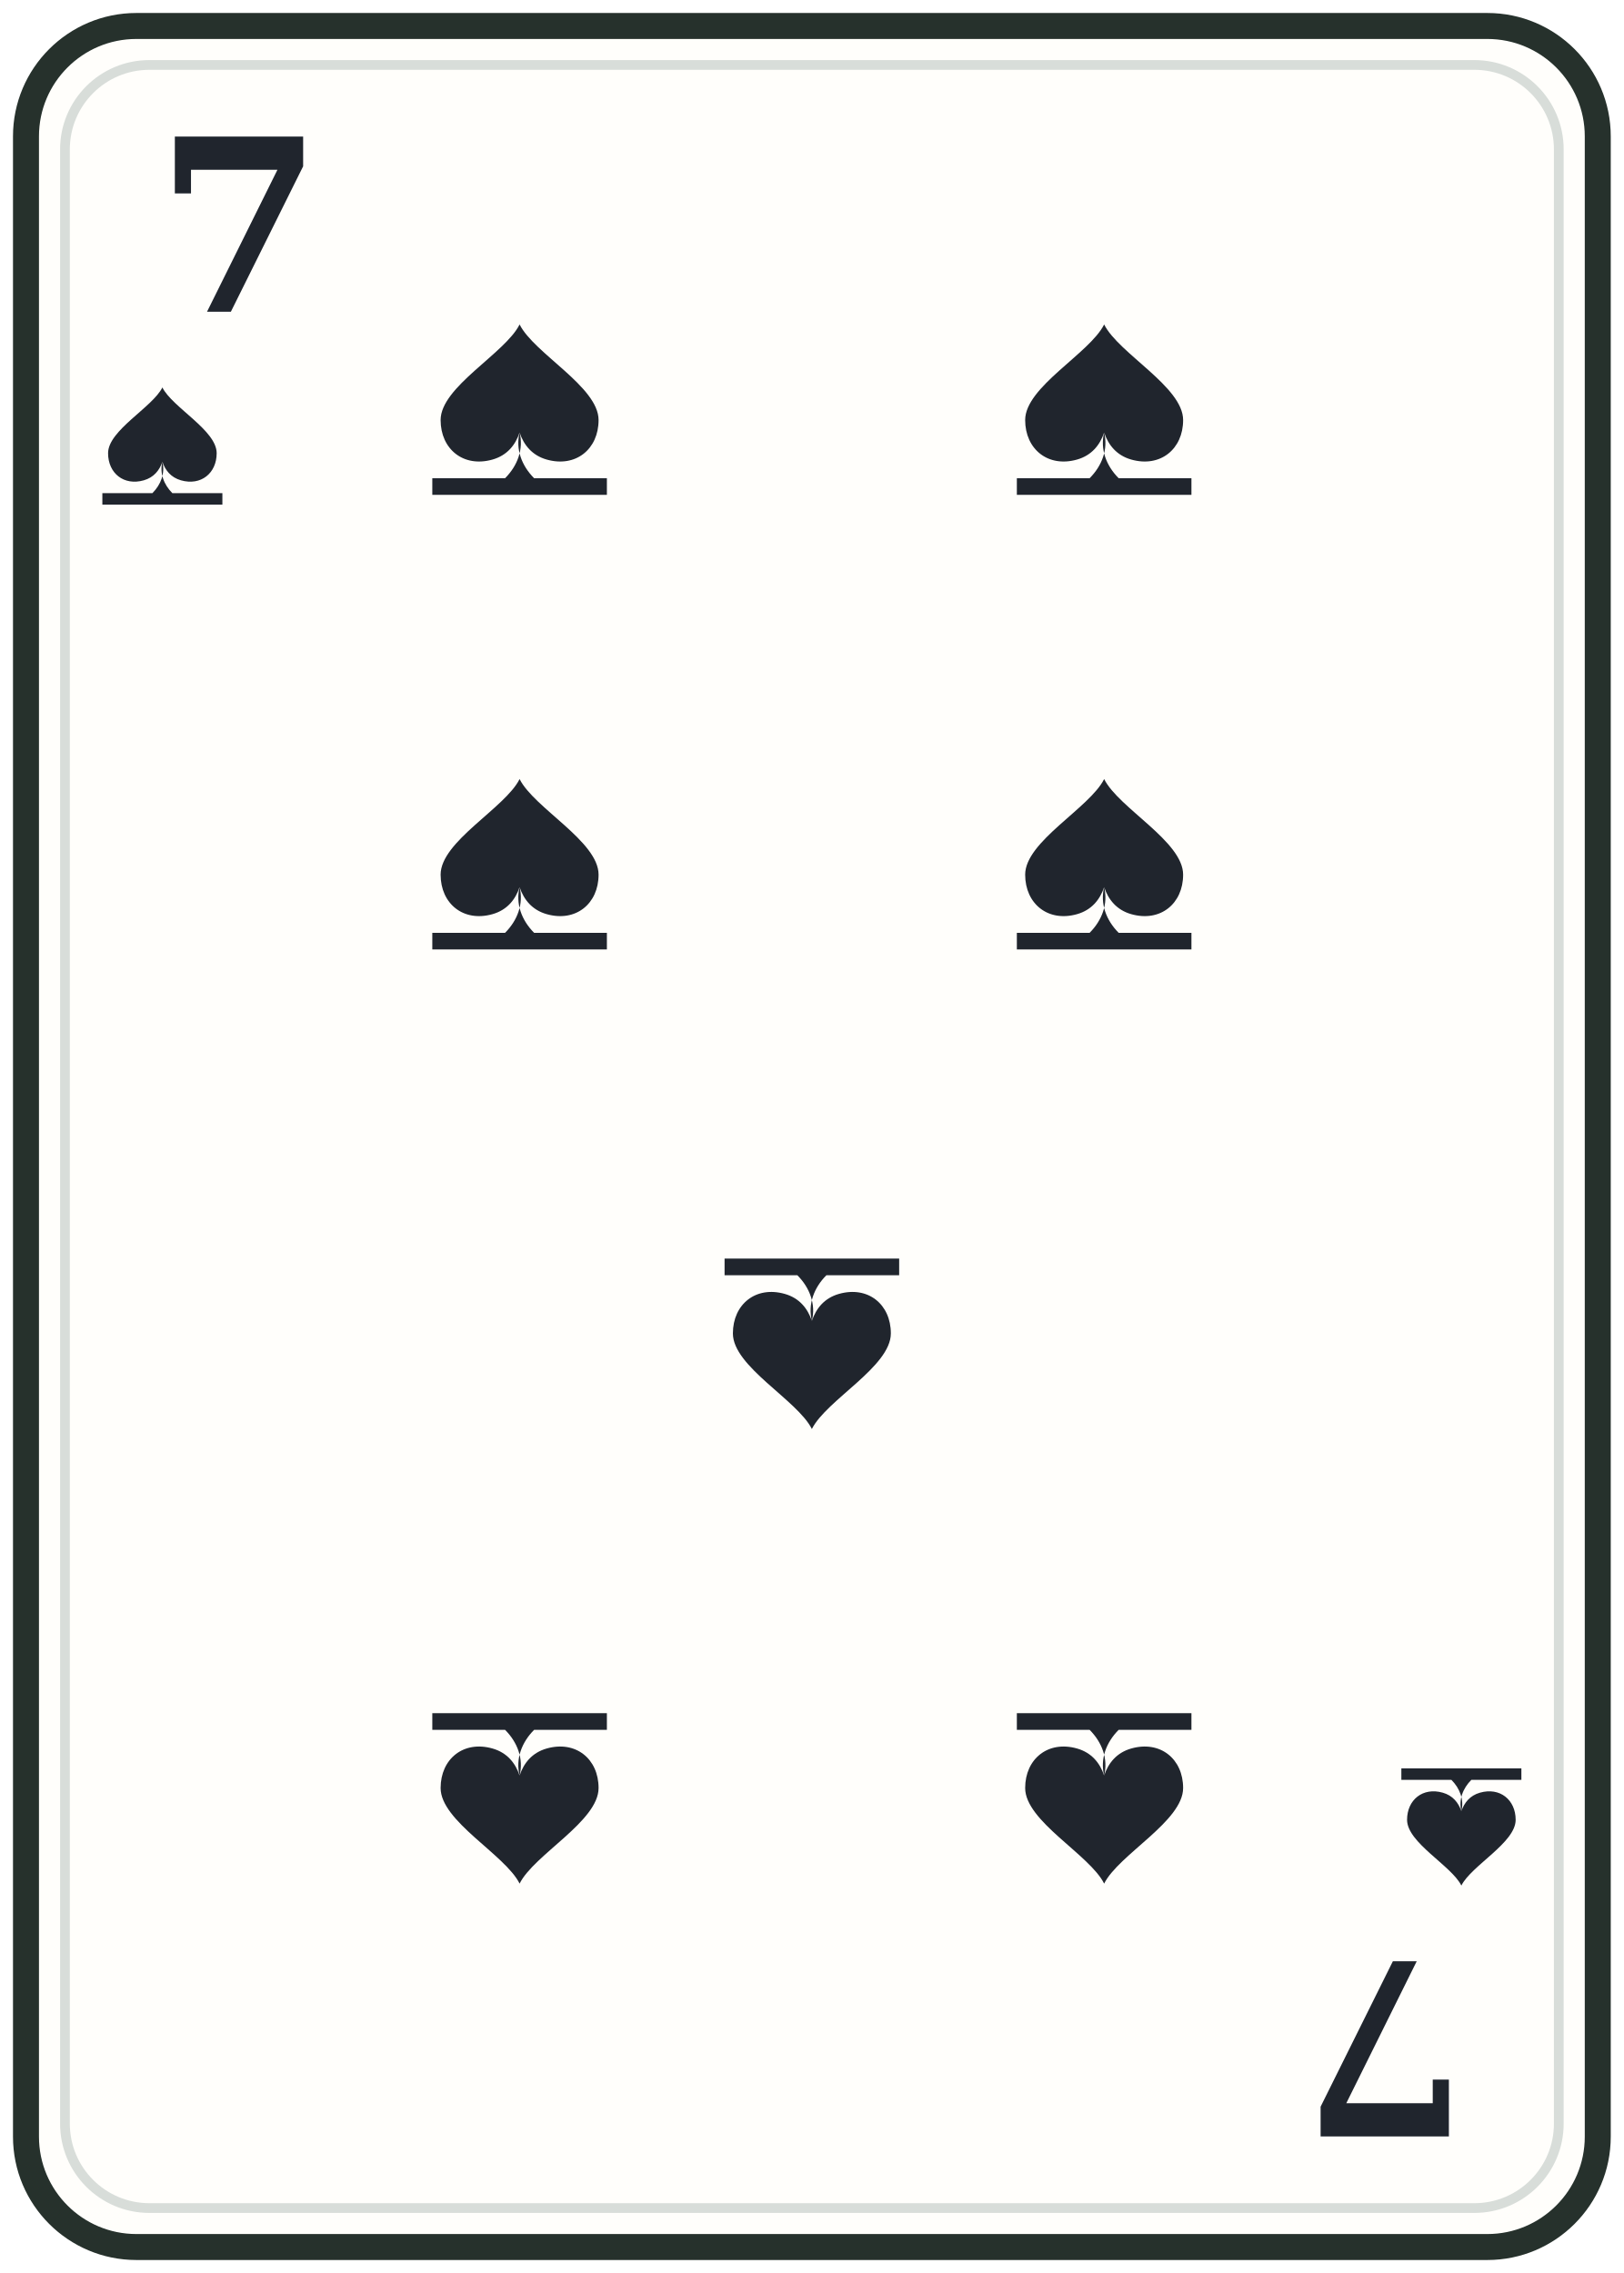
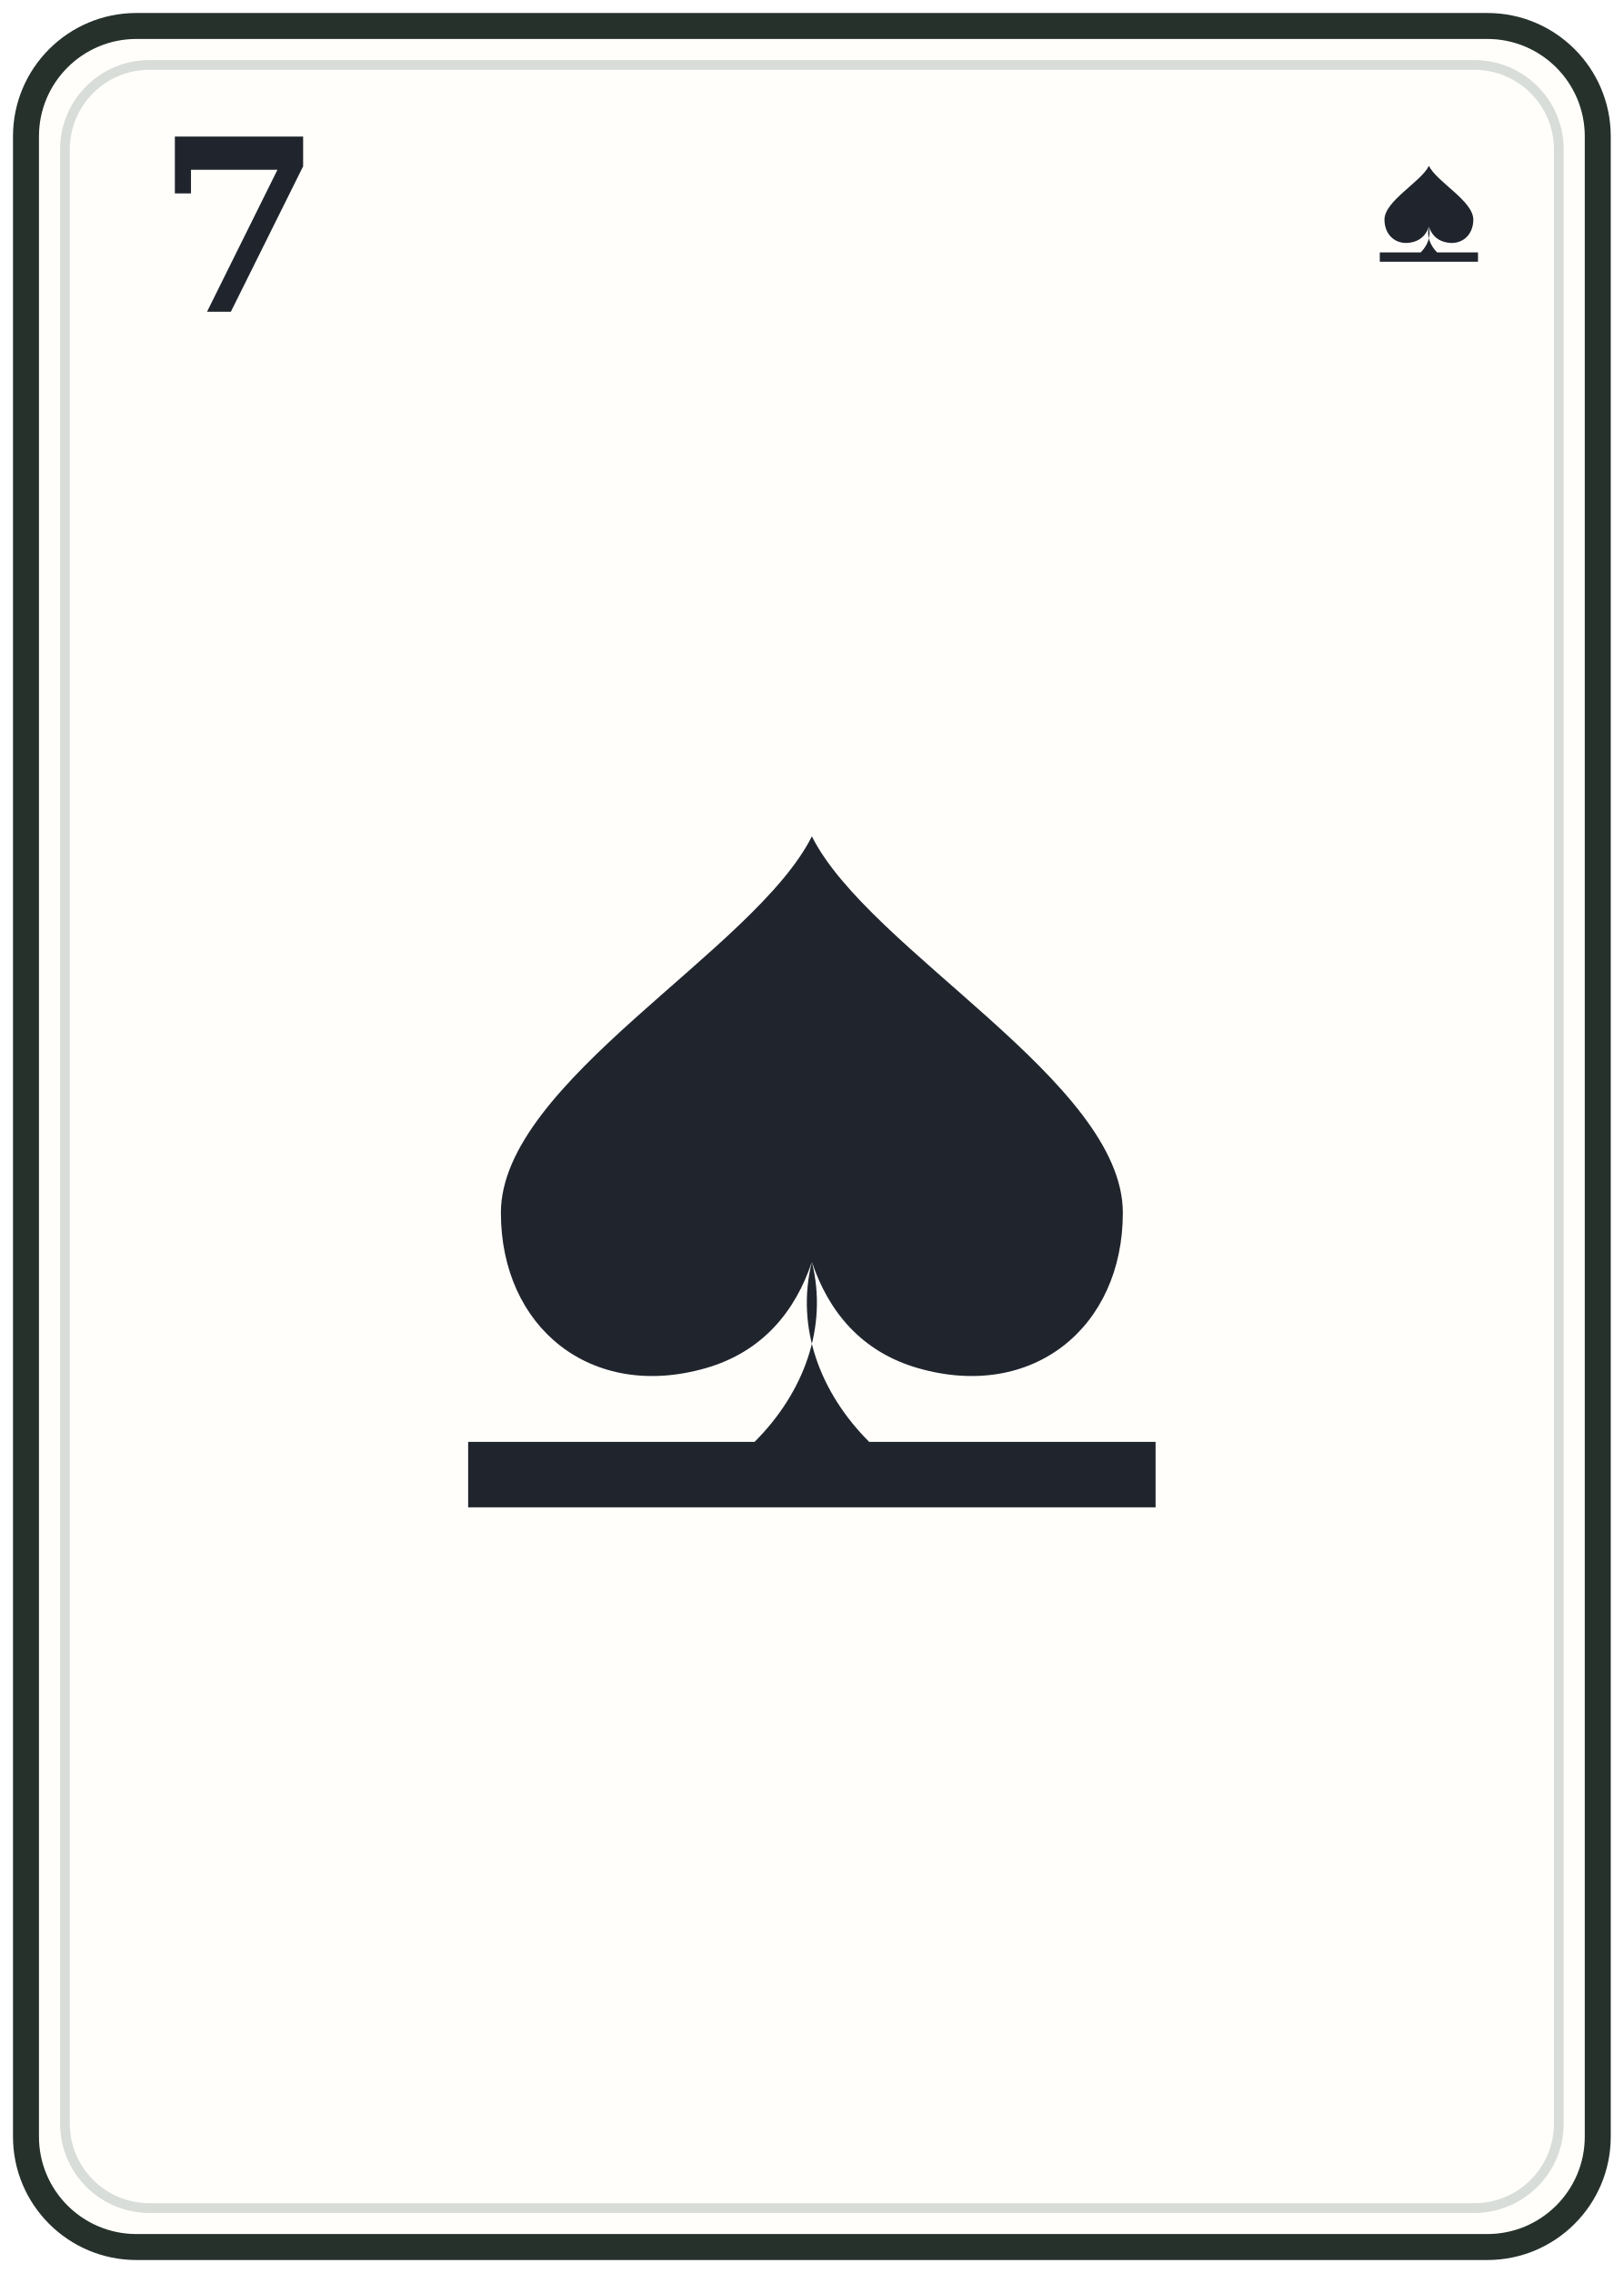
<svg xmlns="http://www.w3.org/2000/svg" width="250" height="350" viewBox="0 0 250 350">
  <rect x="4" y="4" width="242" height="342" rx="17" fill="#fffefb" stroke="#26312c" stroke-width="4" />
  <rect x="10" y="10" width="230" height="330" rx="13" fill="none" stroke="#d8ddd9" stroke-width="1.5" />
  <text x="24" y="48" font-family="DejaVu Serif,serif" font-weight="bold" font-size="37" fill="#20252d">7</text>
-   <g transform="translate(14.0,59.0) rotate(0 11.0 11.0) scale(0.22)" fill="#20252d">
+   <g transform="translate(211.0,25.0) rotate(0 9.0 9.0) scale(0.18)" fill="#20252d">
    <path d="M50 3C43 17 12 33 12 49c0 14 11 23 25 19 7-2 11-7 13-13 2 8-1 16-7 22H8v8h84v-8H57c-6-6-9-14-7-22 2 6 6 11 13 13 14 4 25-5 25-19C88 33 57 17 50 3Z" />
  </g>
-   <g transform="translate(64.0,49.0) rotate(0 16.0 16.0) scale(0.32)" fill="#20252d">
+   <g transform="translate(62.0,125.0) rotate(0 63.0 63.0) scale(1.26)" fill="#20252d">
    <path d="M50 3C43 17 12 33 12 49c0 14 11 23 25 19 7-2 11-7 13-13 2 8-1 16-7 22H8v8h84v-8H57c-6-6-9-14-7-22 2 6 6 11 13 13 14 4 25-5 25-19C88 33 57 17 50 3Z" />
  </g>
-   <g transform="translate(154.0,49.0) rotate(0 16.0 16.0) scale(0.32)" fill="#20252d">
-     <path d="M50 3C43 17 12 33 12 49c0 14 11 23 25 19 7-2 11-7 13-13 2 8-1 16-7 22H8v8h84v-8H57c-6-6-9-14-7-22 2 6 6 11 13 13 14 4 25-5 25-19C88 33 57 17 50 3Z" />
-   </g>
-   <g transform="translate(64.0,119.0) rotate(0 16.0 16.0) scale(0.32)" fill="#20252d">
-     <path d="M50 3C43 17 12 33 12 49c0 14 11 23 25 19 7-2 11-7 13-13 2 8-1 16-7 22H8v8h84v-8H57c-6-6-9-14-7-22 2 6 6 11 13 13 14 4 25-5 25-19C88 33 57 17 50 3Z" />
-   </g>
-   <g transform="translate(154.0,119.0) rotate(0 16.0 16.0) scale(0.32)" fill="#20252d">
-     <path d="M50 3C43 17 12 33 12 49c0 14 11 23 25 19 7-2 11-7 13-13 2 8-1 16-7 22H8v8h84v-8H57c-6-6-9-14-7-22 2 6 6 11 13 13 14 4 25-5 25-19C88 33 57 17 50 3Z" />
-   </g>
-   <g transform="translate(109.0,189.0) rotate(180 16.0 16.0) scale(0.32)" fill="#20252d">
-     <path d="M50 3C43 17 12 33 12 49c0 14 11 23 25 19 7-2 11-7 13-13 2 8-1 16-7 22H8v8h84v-8H57c-6-6-9-14-7-22 2 6 6 11 13 13 14 4 25-5 25-19C88 33 57 17 50 3Z" />
-   </g>
-   <g transform="translate(64.0,259.0) rotate(180 16.0 16.0) scale(0.32)" fill="#20252d">
-     <path d="M50 3C43 17 12 33 12 49c0 14 11 23 25 19 7-2 11-7 13-13 2 8-1 16-7 22H8v8h84v-8H57c-6-6-9-14-7-22 2 6 6 11 13 13 14 4 25-5 25-19C88 33 57 17 50 3Z" />
-   </g>
-   <g transform="translate(154.0,259.0) rotate(180 16.0 16.0) scale(0.32)" fill="#20252d">
-     <path d="M50 3C43 17 12 33 12 49c0 14 11 23 25 19 7-2 11-7 13-13 2 8-1 16-7 22H8v8h84v-8H57c-6-6-9-14-7-22 2 6 6 11 13 13 14 4 25-5 25-19C88 33 57 17 50 3Z" />
-   </g>
-   <g transform="rotate(180 125 175)">
-     <text x="24" y="48" font-family="DejaVu Serif,serif" font-weight="bold" font-size="37" fill="#20252d">7</text>
-     <g transform="translate(14.0,59.0) rotate(0 11.0 11.0) scale(0.22)" fill="#20252d">
-       <path d="M50 3C43 17 12 33 12 49c0 14 11 23 25 19 7-2 11-7 13-13 2 8-1 16-7 22H8v8h84v-8H57c-6-6-9-14-7-22 2 6 6 11 13 13 14 4 25-5 25-19C88 33 57 17 50 3Z" />
-     </g>
-   </g>
</svg>
